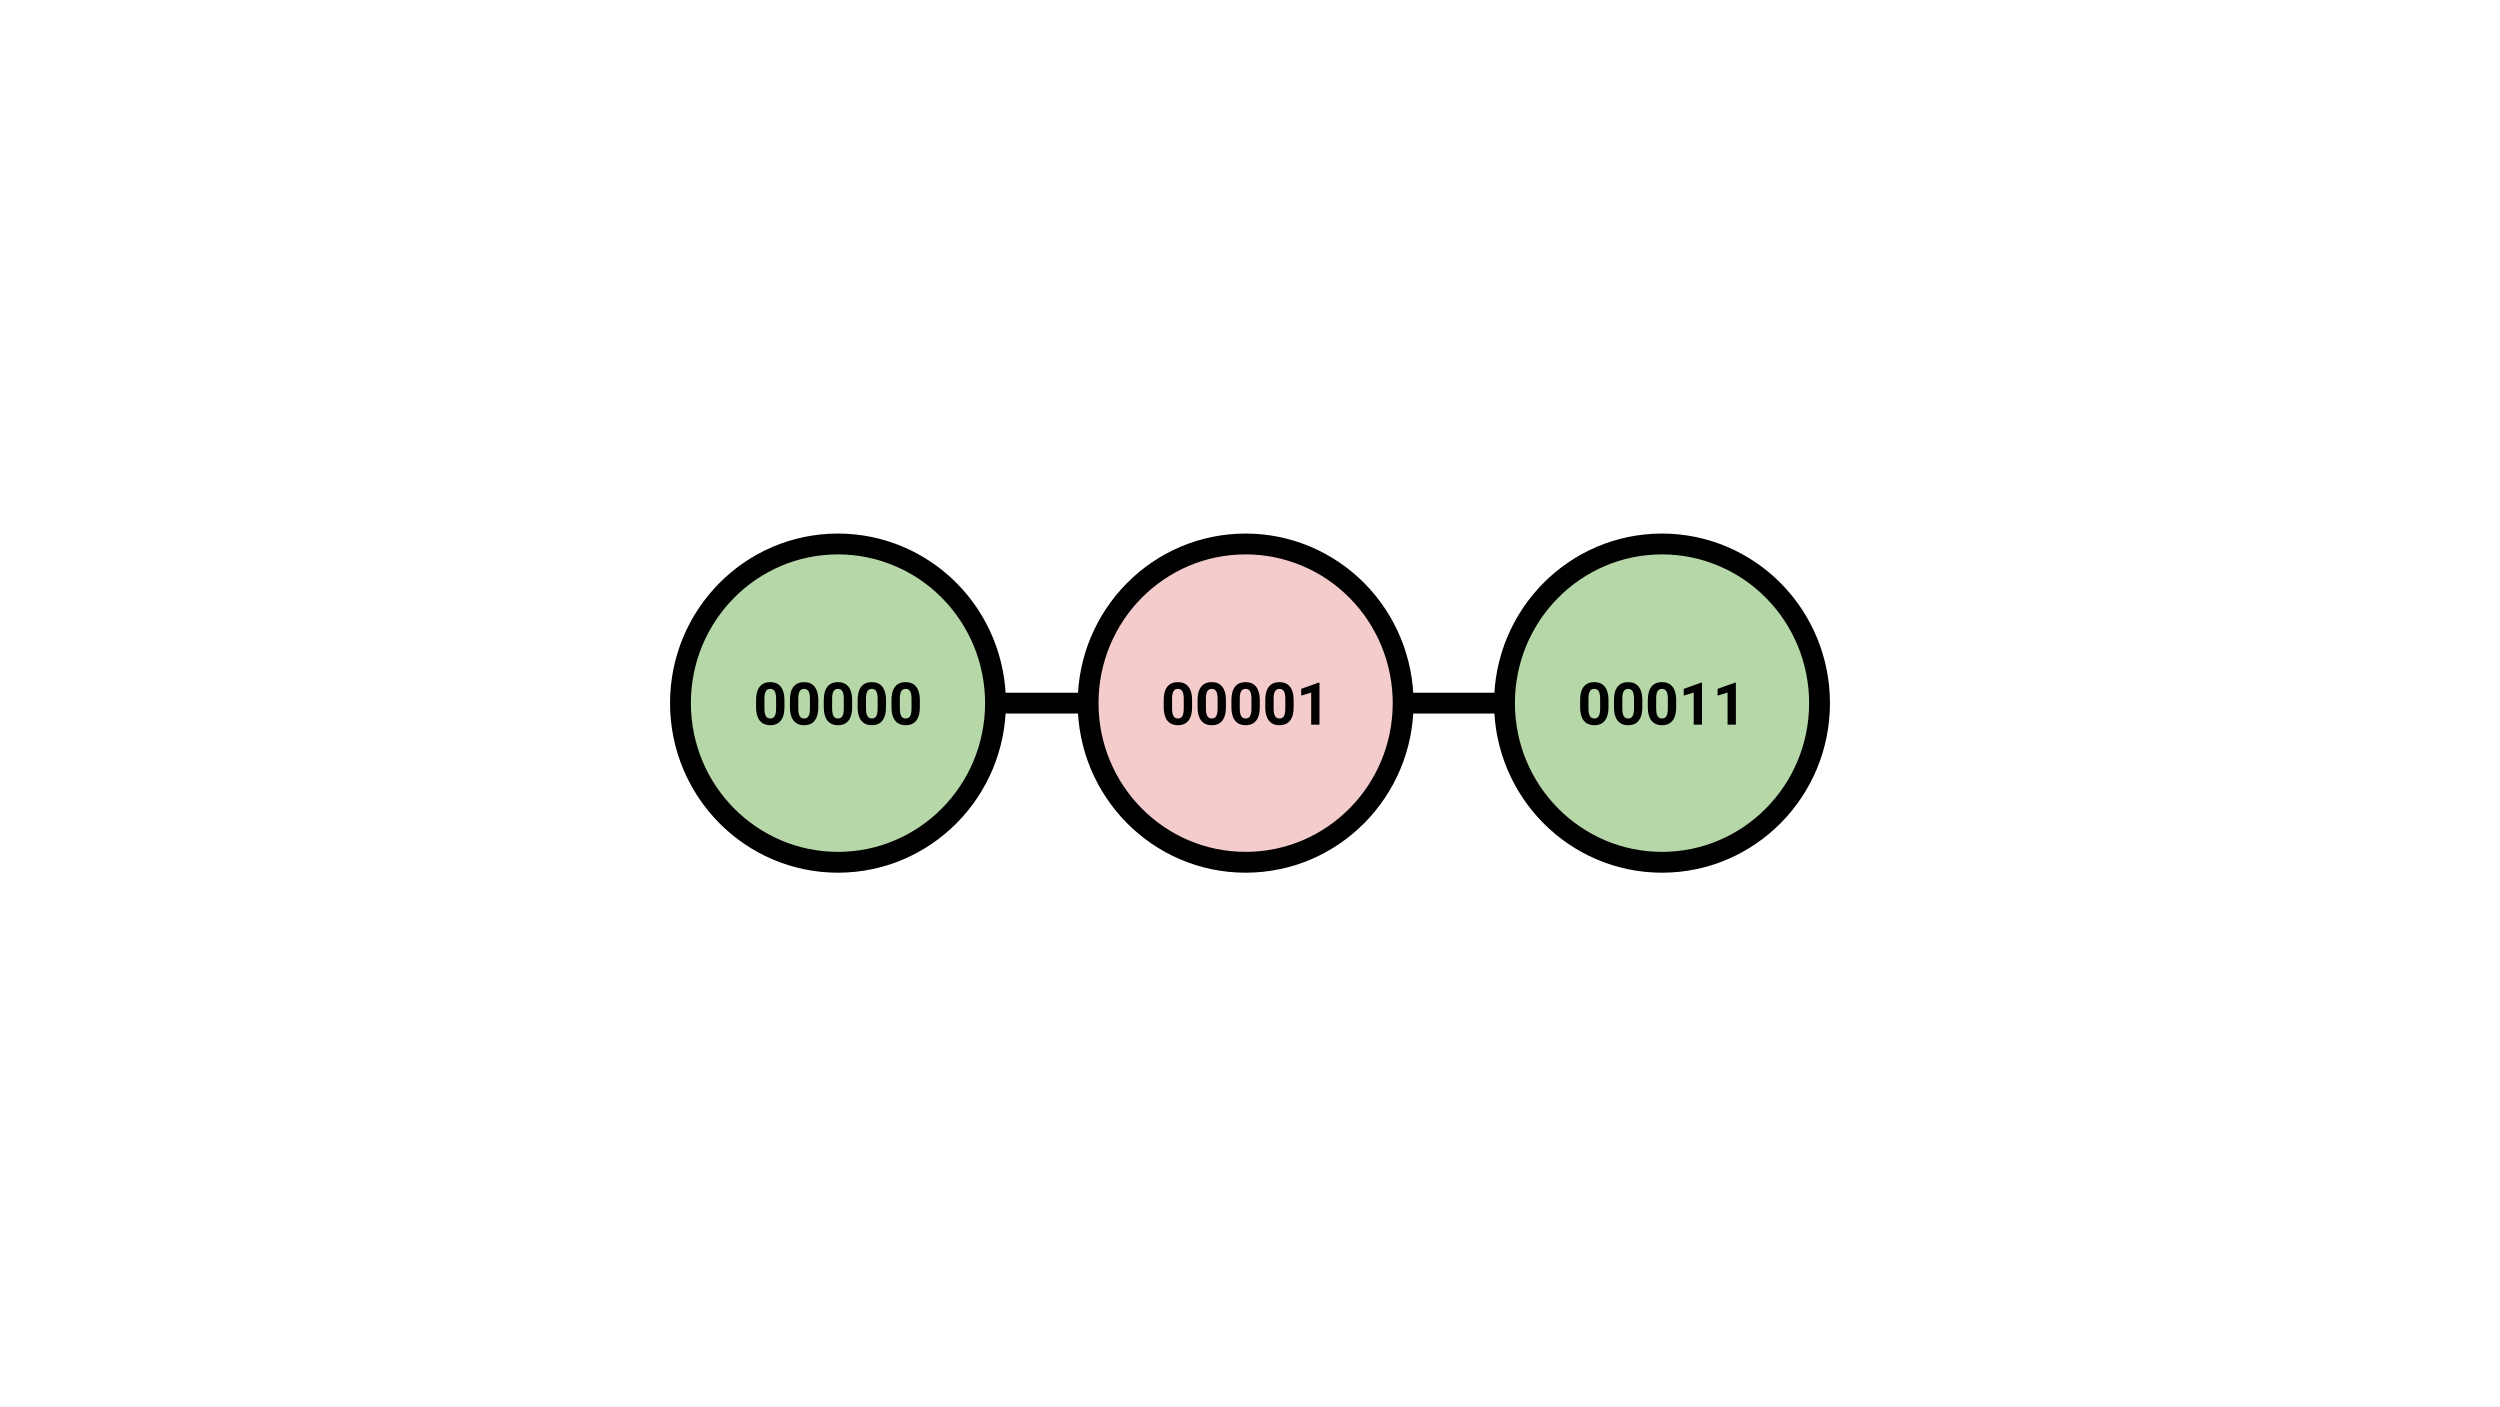
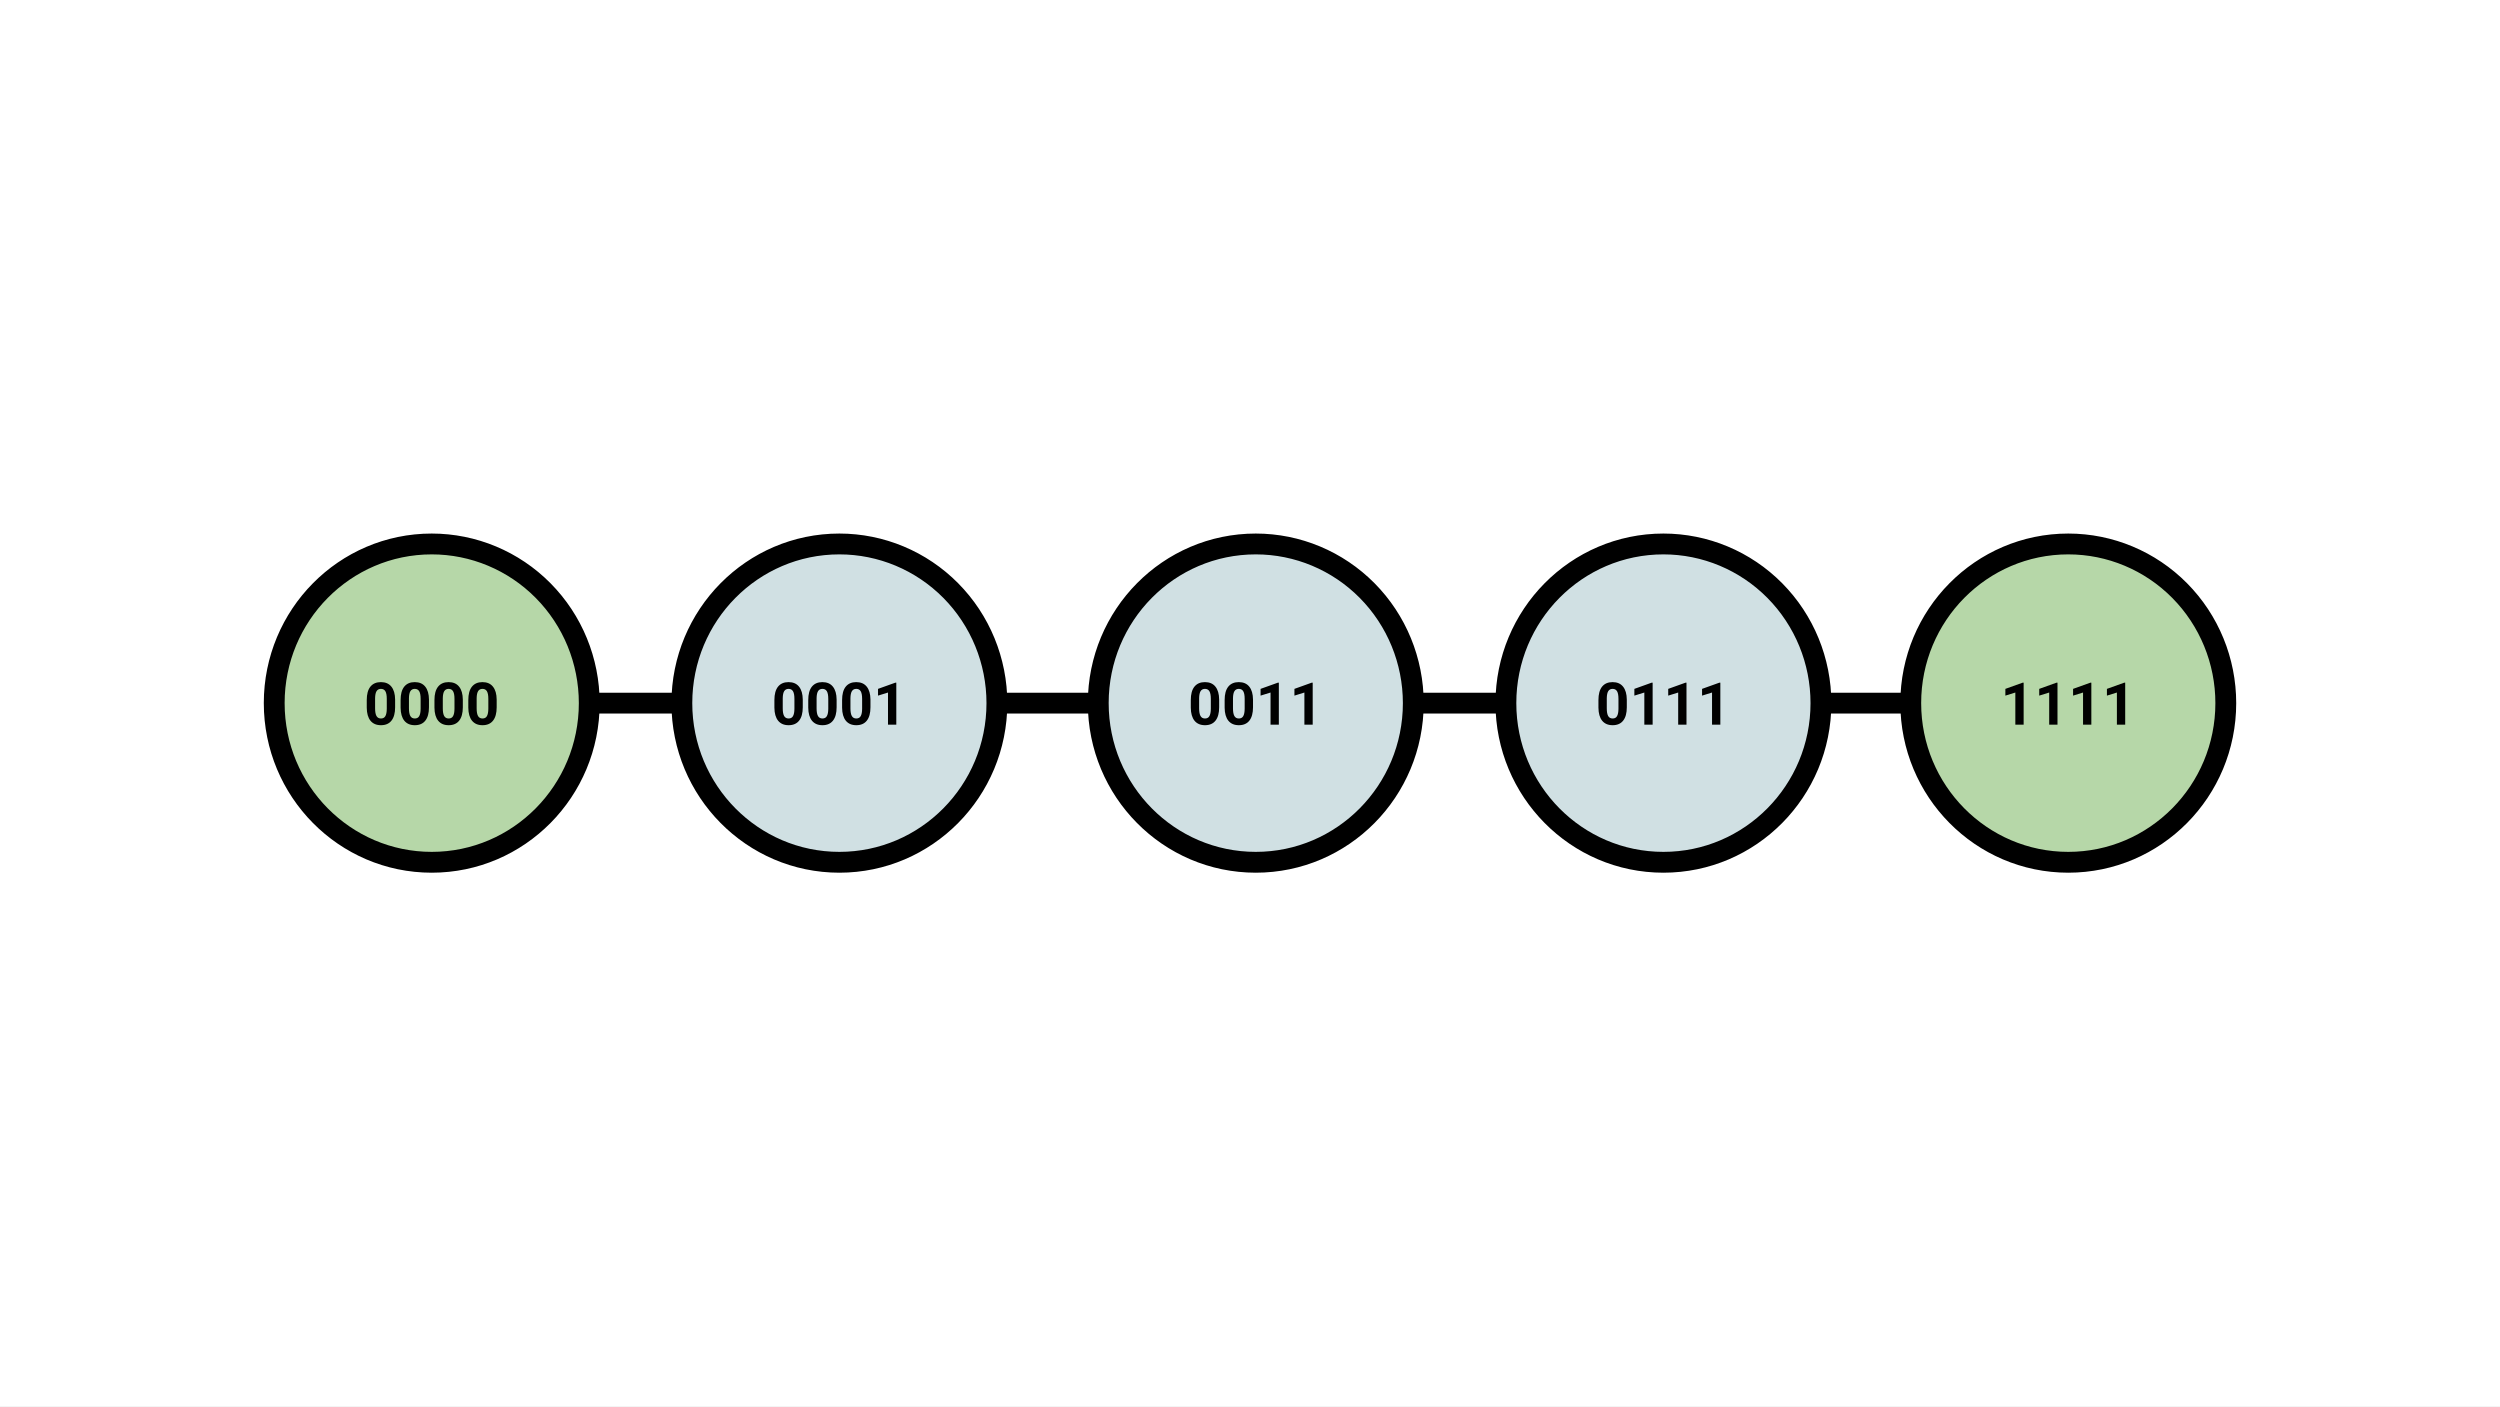
<svg xmlns="http://www.w3.org/2000/svg" version="1.1" viewBox="0.0 0.0 960.0 540.0" fill="none" stroke="none" stroke-linecap="square" stroke-miterlimit="10">
-   <clipPath id="g10ca9ff00e6_0_42.0">
+   <clipPath id="g10ca9ff00e6_0_27.0">
    <path d="m0 0l960.0 0l0 540.0l-960.0 0l0 -540.0z" clip-rule="nonzero" />
  </clipPath>
-   <g clip-path="url(#g10ca9ff00e6_0_42.0)">
+   <g clip-path="url(#g10ca9ff00e6_0_27.0)">
    <path fill="#ffffff" d="m0 0l960.0 0l0 540.0l-960.0 0z" fill-rule="evenodd" />
-     <path fill="#b6d7a8" d="m261.297 270.0l0 0c0 -33.755 27.081 -61.118 60.488 -61.118l0 0c16.042 0 31.428 6.439 42.772 17.901c11.344 11.462 17.717 27.007 17.717 43.217l0 0c0 33.755 -27.082 61.118 -60.488 61.118l0 0c-33.407 0 -60.488 -27.363 -60.488 -61.118z" fill-rule="evenodd" />
-     <path stroke="#000000" stroke-width="8.0" stroke-linejoin="round" stroke-linecap="butt" d="m261.297 270.0l0 0c0 -33.755 27.081 -61.118 60.488 -61.118l0 0c16.042 0 31.428 6.439 42.772 17.901c11.344 11.462 17.717 27.007 17.717 43.217l0 0c0 33.755 -27.082 61.118 -60.488 61.118l0 0c-33.407 0 -60.488 -27.363 -60.488 -61.118z" fill-rule="evenodd" />
-     <path fill="#000000" d="m301.226 271.604q0 3.344 -1.391 5.109q-1.375 1.766 -4.047 1.766q-2.625 0 -4.031 -1.734q-1.391 -1.734 -1.422 -4.984l0 -2.953q0 -3.375 1.391 -5.125q1.406 -1.75 4.031 -1.75q2.641 0 4.031 1.734q1.406 1.734 1.438 4.969l0 2.969zm-3.203 -3.25q0 -2.016 -0.547 -2.922q-0.547 -0.906 -1.703 -0.906q-1.125 0 -1.672 0.875q-0.531 0.859 -0.562 2.703l0 3.922q0 1.969 0.531 2.922q0.547 0.953 1.719 0.953q1.172 0 1.688 -0.906q0.531 -0.922 0.547 -2.812l0 -3.828zm16.202 3.25q0 3.344 -1.391 5.109q-1.375 1.766 -4.047 1.766q-2.625 0 -4.031 -1.734q-1.391 -1.734 -1.422 -4.984l0 -2.953q0 -3.375 1.391 -5.125q1.406 -1.75 4.031 -1.75q2.641 0 4.031 1.734q1.406 1.734 1.438 4.969l0 2.969zm-3.203 -3.25q0 -2.016 -0.547 -2.922q-0.547 -0.906 -1.703 -0.906q-1.125 0 -1.672 0.875q-0.531 0.859 -0.562 2.703l0 3.922q0 1.969 0.531 2.922q0.547 0.953 1.719 0.953q1.172 0 1.688 -0.906q0.531 -0.922 0.547 -2.812l0 -3.828zm16.202 3.25q0 3.344 -1.391 5.109q-1.375 1.766 -4.047 1.766q-2.625 0 -4.031 -1.734q-1.391 -1.734 -1.422 -4.984l0 -2.953q0 -3.375 1.391 -5.125q1.406 -1.75 4.031 -1.75q2.641 0 4.031 1.734q1.406 1.734 1.438 4.969l0 2.969zm-3.203 -3.25q0 -2.016 -0.547 -2.922q-0.547 -0.906 -1.703 -0.906q-1.125 0 -1.672 0.875q-0.531 0.859 -0.562 2.703l0 3.922q0 1.969 0.531 2.922q0.547 0.953 1.719 0.953q1.172 0 1.688 -0.906q0.531 -0.922 0.547 -2.812l0 -3.828zm16.202 3.25q0 3.344 -1.391 5.109q-1.375 1.766 -4.047 1.766q-2.625 0 -4.031 -1.734q-1.391 -1.734 -1.422 -4.984l0 -2.953q0 -3.375 1.391 -5.125q1.406 -1.75 4.031 -1.75q2.641 0 4.031 1.734q1.406 1.734 1.438 4.969l0 2.969zm-3.203 -3.25q0 -2.016 -0.547 -2.922q-0.547 -0.906 -1.703 -0.906q-1.125 0 -1.672 0.875q-0.531 0.859 -0.562 2.703l0 3.922q0 1.969 0.531 2.922q0.547 0.953 1.719 0.953q1.172 0 1.688 -0.906q0.531 -0.922 0.547 -2.812l0 -3.828zm16.202 3.25q0 3.344 -1.391 5.109q-1.375 1.766 -4.047 1.766q-2.625 0 -4.031 -1.734q-1.391 -1.734 -1.422 -4.984l0 -2.953q0 -3.375 1.391 -5.125q1.406 -1.75 4.031 -1.75q2.641 0 4.031 1.734q1.406 1.734 1.438 4.969l0 2.969zm-3.203 -3.25q0 -2.016 -0.547 -2.922q-0.547 -0.906 -1.703 -0.906q-1.125 0 -1.672 0.875q-0.531 0.859 -0.562 2.703l0 3.922q0 1.969 0.531 2.922q0.547 0.953 1.719 0.953q1.172 0 1.688 -0.906q0.531 -0.922 0.547 -2.812l0 -3.828z" fill-rule="nonzero" />
-     <path fill="#b6d7a8" d="m577.728 270.0l0 0c0 -33.755 27.081 -61.118 60.488 -61.118l0 0c16.042 0 31.428 6.439 42.772 17.901c11.344 11.462 17.717 27.007 17.717 43.217l0 0c0 33.755 -27.081 61.118 -60.488 61.118l0 0c-33.407 0 -60.488 -27.363 -60.488 -61.118z" fill-rule="evenodd" />
-     <path stroke="#000000" stroke-width="8.0" stroke-linejoin="round" stroke-linecap="butt" d="m577.728 270.0l0 0c0 -33.755 27.081 -61.118 60.488 -61.118l0 0c16.042 0 31.428 6.439 42.772 17.901c11.344 11.462 17.717 27.007 17.717 43.217l0 0c0 33.755 -27.081 61.118 -60.488 61.118l0 0c-33.407 0 -60.488 -27.363 -60.488 -61.118z" fill-rule="evenodd" />
-     <path fill="#000000" d="m617.657 271.604q0 3.344 -1.391 5.109q-1.375 1.766 -4.047 1.766q-2.625 0 -4.031 -1.734q-1.391 -1.734 -1.422 -4.984l0 -2.953q0 -3.375 1.391 -5.125q1.406 -1.75 4.031 -1.75q2.641 0 4.031 1.734q1.406 1.734 1.438 4.969l0 2.969zm-3.203 -3.25q0 -2.016 -0.547 -2.922q-0.547 -0.906 -1.703 -0.906q-1.125 0 -1.672 0.875q-0.531 0.859 -0.562 2.703l0 3.922q0 1.969 0.531 2.922q0.547 0.953 1.719 0.953q1.172 0 1.688 -0.906q0.531 -0.922 0.547 -2.812l0 -3.828zm16.202 3.25q0 3.344 -1.391 5.109q-1.375 1.766 -4.047 1.766q-2.625 0 -4.031 -1.734q-1.391 -1.734 -1.422 -4.984l0 -2.953q0 -3.375 1.391 -5.125q1.406 -1.75 4.031 -1.75q2.641 0 4.031 1.734q1.406 1.734 1.438 4.969l0 2.969zm-3.203 -3.25q0 -2.016 -0.547 -2.922q-0.547 -0.906 -1.703 -0.906q-1.125 0 -1.672 0.875q-0.531 0.859 -0.562 2.703l0 3.922q0 1.969 0.531 2.922q0.547 0.953 1.719 0.953q1.172 0 1.688 -0.906q0.531 -0.922 0.547 -2.812l0 -3.828zm16.202 3.25q0 3.344 -1.391 5.109q-1.375 1.766 -4.047 1.766q-2.625 0 -4.031 -1.734q-1.391 -1.734 -1.422 -4.984l0 -2.953q0 -3.375 1.391 -5.125q1.406 -1.75 4.031 -1.75q2.641 0 4.031 1.734q1.406 1.734 1.438 4.969l0 2.969zm-3.203 -3.25q0 -2.016 -0.547 -2.922q-0.547 -0.906 -1.703 -0.906q-1.125 0 -1.672 0.875q-0.531 0.859 -0.562 2.703l0 3.922q0 1.969 0.531 2.922q0.547 0.953 1.719 0.953q1.172 0 1.688 -0.906q0.531 -0.922 0.547 -2.812l0 -3.828zm13.124 9.906l-3.188 0l0 -12.328l-3.828 1.188l0 -2.594l6.672 -2.391l0.344 0l0 16.125zm12.999 0l-3.188 0l0 -12.328l-3.828 1.188l0 -2.594l6.672 -2.391l0.344 0l0 16.125z" fill-rule="nonzero" />
-     <path fill="#f4cccc" d="m417.832 270.0l0 0c0 -33.755 27.081 -61.118 60.488 -61.118l0 0c16.042 0 31.428 6.439 42.772 17.901c11.344 11.462 17.717 27.007 17.717 43.217l0 0c0 33.755 -27.081 61.118 -60.488 61.118l0 0c-33.407 0 -60.488 -27.363 -60.488 -61.118z" fill-rule="evenodd" />
-     <path stroke="#000000" stroke-width="8.0" stroke-linejoin="round" stroke-linecap="butt" d="m417.832 270.0l0 0c0 -33.755 27.081 -61.118 60.488 -61.118l0 0c16.042 0 31.428 6.439 42.772 17.901c11.344 11.462 17.717 27.007 17.717 43.217l0 0c0 33.755 -27.081 61.118 -60.488 61.118l0 0c-33.407 0 -60.488 -27.363 -60.488 -61.118z" fill-rule="evenodd" />
-     <path fill="#000000" d="m457.761 271.604q0 3.344 -1.391 5.109q-1.375 1.766 -4.047 1.766q-2.625 0 -4.031 -1.734q-1.391 -1.734 -1.422 -4.984l0 -2.953q0 -3.375 1.391 -5.125q1.406 -1.75 4.031 -1.75q2.641 0 4.031 1.734q1.406 1.734 1.438 4.969l0 2.969zm-3.203 -3.25q0 -2.016 -0.547 -2.922q-0.547 -0.906 -1.703 -0.906q-1.125 0 -1.672 0.875q-0.531 0.859 -0.562 2.703l0 3.922q0 1.969 0.531 2.922q0.547 0.953 1.719 0.953q1.172 0 1.688 -0.906q0.531 -0.922 0.547 -2.812l0 -3.828zm16.202 3.25q0 3.344 -1.391 5.109q-1.375 1.766 -4.047 1.766q-2.625 0 -4.031 -1.734q-1.391 -1.734 -1.422 -4.984l0 -2.953q0 -3.375 1.391 -5.125q1.406 -1.75 4.031 -1.75q2.641 0 4.031 1.734q1.406 1.734 1.438 4.969l0 2.969zm-3.203 -3.25q0 -2.016 -0.547 -2.922q-0.547 -0.906 -1.703 -0.906q-1.125 0 -1.672 0.875q-0.531 0.859 -0.562 2.703l0 3.922q0 1.969 0.531 2.922q0.547 0.953 1.719 0.953q1.172 0 1.688 -0.906q0.531 -0.922 0.547 -2.812l0 -3.828zm16.202 3.25q0 3.344 -1.391 5.109q-1.375 1.766 -4.047 1.766q-2.625 0 -4.031 -1.734q-1.391 -1.734 -1.422 -4.984l0 -2.953q0 -3.375 1.391 -5.125q1.406 -1.75 4.031 -1.75q2.641 0 4.031 1.734q1.406 1.734 1.438 4.969l0 2.969zm-3.203 -3.25q0 -2.016 -0.547 -2.922q-0.547 -0.906 -1.703 -0.906q-1.125 0 -1.672 0.875q-0.531 0.859 -0.562 2.703l0 3.922q0 1.969 0.531 2.922q0.547 0.953 1.719 0.953q1.172 0 1.688 -0.906q0.531 -0.922 0.547 -2.812l0 -3.828zm16.202 3.25q0 3.344 -1.391 5.109q-1.375 1.766 -4.047 1.766q-2.625 0 -4.031 -1.734q-1.391 -1.734 -1.422 -4.984l0 -2.953q0 -3.375 1.391 -5.125q1.406 -1.75 4.031 -1.75q2.641 0 4.031 1.734q1.406 1.734 1.438 4.969l0 2.969zm-3.203 -3.25q0 -2.016 -0.547 -2.922q-0.547 -0.906 -1.703 -0.906q-1.125 0 -1.672 0.875q-0.531 0.859 -0.562 2.703l0 3.922q0 1.969 0.531 2.922q0.547 0.953 1.719 0.953q1.172 0 1.688 -0.906q0.531 -0.922 0.547 -2.812l0 -3.828zm13.124 9.906l-3.188 0l0 -12.328l-3.828 1.188l0 -2.594l6.672 -2.391l0.344 0l0 16.125z" fill-rule="nonzero" />
-     <path fill="#000000" fill-opacity="0.0" d="m382.273 270.0l35.559 0" fill-rule="evenodd" />
-     <path stroke="#000000" stroke-width="8.0" stroke-linejoin="round" stroke-linecap="butt" d="m382.273 270.0l35.559 0" fill-rule="evenodd" />
+     <path fill="#b6d7a8" d="m105.297 270.0l0 0c0 -33.755 27.081 -61.118 60.488 -61.118l0 0c16.042 0 31.428 6.439 42.772 17.901c11.344 11.462 17.717 27.007 17.717 43.217l0 0c0 33.755 -27.081 61.118 -60.488 61.118l0 0c-33.407 0 -60.488 -27.363 -60.488 -61.118z" fill-rule="evenodd" />
+     <path stroke="#000000" stroke-width="8.0" stroke-linejoin="round" stroke-linecap="butt" d="m105.297 270.0l0 0c0 -33.755 27.081 -61.118 60.488 -61.118l0 0c16.042 0 31.428 6.439 42.772 17.901c11.344 11.462 17.717 27.007 17.717 43.217l0 0c0 33.755 -27.081 61.118 -60.488 61.118l0 0c-33.407 0 -60.488 -27.363 -60.488 -61.118z" fill-rule="evenodd" />
+     <path fill="#000000" d="m151.725 271.604q0 3.344 -1.391 5.109q-1.375 1.766 -4.047 1.766q-2.625 0 -4.031 -1.734q-1.391 -1.734 -1.422 -4.984l0 -2.953q0 -3.375 1.391 -5.125q1.406 -1.75 4.031 -1.75q2.641 0 4.031 1.734q1.406 1.734 1.438 4.969l0 2.969zm-3.203 -3.25q0 -2.016 -0.547 -2.922q-0.547 -0.906 -1.703 -0.906q-1.125 0 -1.672 0.875q-0.531 0.859 -0.562 2.703l0 3.922q0 1.969 0.531 2.922q0.547 0.953 1.719 0.953q1.172 0 1.688 -0.906q0.531 -0.922 0.547 -2.812l0 -3.828zm16.202 3.25q0 3.344 -1.391 5.109q-1.375 1.766 -4.047 1.766q-2.625 0 -4.031 -1.734q-1.391 -1.734 -1.422 -4.984l0 -2.953q0 -3.375 1.391 -5.125q1.406 -1.75 4.031 -1.75q2.641 0 4.031 1.734q1.406 1.734 1.438 4.969l0 2.969zm-3.203 -3.25q0 -2.016 -0.547 -2.922q-0.547 -0.906 -1.703 -0.906q-1.125 0 -1.672 0.875q-0.531 0.859 -0.562 2.703l0 3.922q0 1.969 0.531 2.922q0.547 0.953 1.719 0.953q1.172 0 1.688 -0.906q0.531 -0.922 0.547 -2.812l0 -3.828zm16.202 3.25q0 3.344 -1.391 5.109q-1.375 1.766 -4.047 1.766q-2.625 0 -4.031 -1.734q-1.391 -1.734 -1.422 -4.984l0 -2.953q0 -3.375 1.391 -5.125q1.406 -1.75 4.031 -1.75q2.641 0 4.031 1.734q1.406 1.734 1.438 4.969l0 2.969zm-3.203 -3.25q0 -2.016 -0.547 -2.922q-0.547 -0.906 -1.703 -0.906q-1.125 0 -1.672 0.875q-0.531 0.859 -0.562 2.703l0 3.922q0 1.969 0.531 2.922q0.547 0.953 1.719 0.953q1.172 0 1.688 -0.906q0.531 -0.922 0.547 -2.812l0 -3.828zm16.202 3.25q0 3.344 -1.391 5.109q-1.375 1.766 -4.047 1.766q-2.625 0 -4.031 -1.734q-1.391 -1.734 -1.422 -4.984l0 -2.953q0 -3.375 1.391 -5.125q1.406 -1.75 4.031 -1.75q2.641 0 4.031 1.734q1.406 1.734 1.438 4.969l0 2.969zm-3.203 -3.25q0 -2.016 -0.547 -2.922q-0.547 -0.906 -1.703 -0.906q-1.125 0 -1.672 0.875q-0.531 0.859 -0.562 2.703l0 3.922q0 1.969 0.531 2.922q0.547 0.953 1.719 0.953q1.172 0 1.688 -0.906q0.531 -0.922 0.547 -2.812l0 -3.828z" fill-rule="nonzero" />
+     <path fill="#d0e0e3" d="m421.728 270.0l0 0c0 -33.755 27.081 -61.118 60.488 -61.118l0 0c16.042 0 31.428 6.439 42.772 17.901c11.344 11.462 17.717 27.007 17.717 43.217l0 0c0 33.755 -27.081 61.118 -60.488 61.118l0 0c-33.407 0 -60.488 -27.363 -60.488 -61.118z" fill-rule="evenodd" />
+     <path stroke="#000000" stroke-width="8.0" stroke-linejoin="round" stroke-linecap="butt" d="m421.728 270.0l0 0c0 -33.755 27.081 -61.118 60.488 -61.118l0 0c16.042 0 31.428 6.439 42.772 17.901c11.344 11.462 17.717 27.007 17.717 43.217l0 0c0 33.755 -27.081 61.118 -60.488 61.118l0 0c-33.407 0 -60.488 -27.363 -60.488 -61.118z" fill-rule="evenodd" />
+     <path fill="#000000" d="m468.156 271.604q0 3.344 -1.391 5.109q-1.375 1.766 -4.047 1.766q-2.625 0 -4.031 -1.734q-1.391 -1.734 -1.422 -4.984l0 -2.953q0 -3.375 1.391 -5.125q1.406 -1.75 4.031 -1.75q2.641 0 4.031 1.734q1.406 1.734 1.438 4.969l0 2.969zm-3.203 -3.25q0 -2.016 -0.547 -2.922q-0.547 -0.906 -1.703 -0.906q-1.125 0 -1.672 0.875q-0.531 0.859 -0.562 2.703l0 3.922q0 1.969 0.531 2.922q0.547 0.953 1.719 0.953q1.172 0 1.688 -0.906q0.531 -0.922 0.547 -2.812l0 -3.828zm16.202 3.25q0 3.344 -1.391 5.109q-1.375 1.766 -4.047 1.766q-2.625 0 -4.031 -1.734q-1.391 -1.734 -1.422 -4.984l0 -2.953q0 -3.375 1.391 -5.125q1.406 -1.75 4.031 -1.75q2.641 0 4.031 1.734q1.406 1.734 1.438 4.969l0 2.969zm-3.203 -3.25q0 -2.016 -0.547 -2.922q-0.547 -0.906 -1.703 -0.906q-1.125 0 -1.672 0.875q-0.531 0.859 -0.562 2.703l0 3.922q0 1.969 0.531 2.922q0.547 0.953 1.719 0.953q1.172 0 1.688 -0.906q0.531 -0.922 0.547 -2.812l0 -3.828zm13.124 9.906l-3.188 0l0 -12.328l-3.828 1.188l0 -2.594l6.672 -2.391l0.344 0l0 16.125zm12.999 0l-3.188 0l0 -12.328l-3.828 1.188l0 -2.594l6.672 -2.391l0.344 0l0 16.125z" fill-rule="nonzero" />
+     <path fill="#d0e0e3" d="m261.832 270.0l0 0c0 -33.755 27.081 -61.118 60.488 -61.118l0 0c16.042 0 31.428 6.439 42.772 17.901c11.344 11.462 17.717 27.007 17.717 43.217l0 0c0 33.755 -27.081 61.118 -60.488 61.118l0 0c-33.407 0 -60.488 -27.363 -60.488 -61.118z" fill-rule="evenodd" />
+     <path stroke="#000000" stroke-width="8.0" stroke-linejoin="round" stroke-linecap="butt" d="m261.832 270.0l0 0c0 -33.755 27.081 -61.118 60.488 -61.118l0 0c16.042 0 31.428 6.439 42.772 17.901c11.344 11.462 17.717 27.007 17.717 43.217l0 0c0 33.755 -27.081 61.118 -60.488 61.118l0 0c-33.407 0 -60.488 -27.363 -60.488 -61.118z" fill-rule="evenodd" />
+     <path fill="#000000" d="m308.26 271.604q0 3.344 -1.391 5.109q-1.375 1.766 -4.047 1.766q-2.625 0 -4.031 -1.734q-1.391 -1.734 -1.422 -4.984l0 -2.953q0 -3.375 1.391 -5.125q1.406 -1.75 4.031 -1.75q2.641 0 4.031 1.734q1.406 1.734 1.438 4.969l0 2.969zm-3.203 -3.25q0 -2.016 -0.547 -2.922q-0.547 -0.906 -1.703 -0.906q-1.125 0 -1.672 0.875q-0.531 0.859 -0.562 2.703l0 3.922q0 1.969 0.531 2.922q0.547 0.953 1.719 0.953q1.172 0 1.688 -0.906q0.531 -0.922 0.547 -2.812l0 -3.828zm16.202 3.25q0 3.344 -1.391 5.109q-1.375 1.766 -4.047 1.766q-2.625 0 -4.031 -1.734q-1.391 -1.734 -1.422 -4.984l0 -2.953q0 -3.375 1.391 -5.125q1.406 -1.75 4.031 -1.75q2.641 0 4.031 1.734q1.406 1.734 1.438 4.969l0 2.969zm-3.203 -3.25q0 -2.016 -0.547 -2.922q-0.547 -0.906 -1.703 -0.906q-1.125 0 -1.672 0.875q-0.531 0.859 -0.562 2.703l0 3.922q0 1.969 0.531 2.922q0.547 0.953 1.719 0.953q1.172 0 1.688 -0.906q0.531 -0.922 0.547 -2.812l0 -3.828zm16.202 3.25q0 3.344 -1.391 5.109q-1.375 1.766 -4.047 1.766q-2.625 0 -4.031 -1.734q-1.391 -1.734 -1.422 -4.984l0 -2.953q0 -3.375 1.391 -5.125q1.406 -1.75 4.031 -1.75q2.641 0 4.031 1.734q1.406 1.734 1.438 4.969l0 2.969zm-3.203 -3.25q0 -2.016 -0.547 -2.922q-0.547 -0.906 -1.703 -0.906q-1.125 0 -1.672 0.875q-0.531 0.859 -0.562 2.703l0 3.922q0 1.969 0.531 2.922q0.547 0.953 1.719 0.953q1.172 0 1.688 -0.906q0.531 -0.922 0.547 -2.812l0 -3.828zm13.124 9.906l-3.188 0l0 -12.328l-3.828 1.188l0 -2.594l6.672 -2.391l0.344 0l0 16.125z" fill-rule="nonzero" />
+     <path fill="#d0e0e3" d="m578.263 270.0l0 0c0 -33.755 27.081 -61.118 60.488 -61.118l0 0c16.042 0 31.428 6.439 42.772 17.901c11.344 11.462 17.717 27.007 17.717 43.217l0 0c0 33.755 -27.081 61.118 -60.488 61.118l0 0c-33.407 0 -60.488 -27.363 -60.488 -61.118z" fill-rule="evenodd" />
+     <path stroke="#000000" stroke-width="8.0" stroke-linejoin="round" stroke-linecap="butt" d="m578.263 270.0l0 0c0 -33.755 27.081 -61.118 60.488 -61.118l0 0c16.042 0 31.428 6.439 42.772 17.901c11.344 11.462 17.717 27.007 17.717 43.217l0 0c0 33.755 -27.081 61.118 -60.488 61.118l0 0c-33.407 0 -60.488 -27.363 -60.488 -61.118z" fill-rule="evenodd" />
+     <path fill="#000000" d="m624.691 271.604q0 3.344 -1.391 5.109q-1.375 1.766 -4.047 1.766q-2.625 0 -4.031 -1.734q-1.391 -1.734 -1.422 -4.984l0 -2.953q0 -3.375 1.391 -5.125q1.406 -1.75 4.031 -1.75q2.641 0 4.031 1.734q1.406 1.734 1.438 4.969l0 2.969zm-3.203 -3.25q0 -2.016 -0.547 -2.922q-0.547 -0.906 -1.703 -0.906q-1.125 0 -1.672 0.875q-0.531 0.859 -0.562 2.703l0 3.922q0 1.969 0.531 2.922q0.547 0.953 1.719 0.953q1.172 0 1.688 -0.906q0.531 -0.922 0.547 -2.812l0 -3.828zm13.124 9.906l-3.188 0l0 -12.328l-3.828 1.188l0 -2.594l6.672 -2.391l0.344 0l0 16.125zm12.999 0l-3.188 0l0 -12.328l-3.828 1.188l0 -2.594l6.672 -2.391l0.344 0l0 16.125zm12.999 0l-3.188 0l0 -12.328l-3.828 1.188l0 -2.594l6.672 -2.391l0.344 0l0 16.125z" fill-rule="nonzero" />
+     <path fill="#b6d7a8" d="m733.728 270.0l0 0c0 -33.755 27.081 -61.118 60.488 -61.118l0 0c16.042 0 31.428 6.439 42.772 17.901c11.344 11.462 17.717 27.007 17.717 43.217l0 0c0 33.755 -27.081 61.118 -60.488 61.118l0 0c-33.407 0 -60.488 -27.363 -60.488 -61.118z" fill-rule="evenodd" />
+     <path stroke="#000000" stroke-width="8.0" stroke-linejoin="round" stroke-linecap="butt" d="m733.728 270.0l0 0c0 -33.755 27.081 -61.118 60.488 -61.118l0 0c16.042 0 31.428 6.439 42.772 17.901c11.344 11.462 17.717 27.007 17.717 43.217l0 0c0 33.755 -27.081 61.118 -60.488 61.118l0 0c-33.407 0 -60.488 -27.363 -60.488 -61.118z" fill-rule="evenodd" />
+     <path fill="#000000" d="m777.078 278.26l-3.188 0l0 -12.328l-3.828 1.188l0 -2.594l6.672 -2.391l0.344 0l0 16.125zm12.999 0l-3.188 0l0 -12.328l-3.828 1.188l0 -2.594l6.672 -2.391l0.344 0l0 16.125zm12.999 0l-3.188 0l0 -12.328l-3.828 1.188l0 -2.594l6.672 -2.391l0.344 0l0 16.125zm12.999 0l-3.188 0l0 -12.328l-3.828 1.188l0 -2.594l6.672 -2.391l0.344 0l0 16.125z" fill-rule="nonzero" />
+     <path fill="#000000" fill-opacity="0.0" d="m226.273 270.0l35.559 0" fill-rule="evenodd" />
+     <path stroke="#000000" stroke-width="8.0" stroke-linejoin="round" stroke-linecap="butt" d="m226.273 270.0l35.559 0" fill-rule="evenodd" />
+     <path fill="#000000" fill-opacity="0.0" d="m384.488 270.0l35.559 0" fill-rule="evenodd" />
+     <path stroke="#000000" stroke-width="8.0" stroke-linejoin="round" stroke-linecap="butt" d="m384.488 270.0l35.559 0" fill-rule="evenodd" />
    <path fill="#000000" fill-opacity="0.0" d="m540.488 270.0l35.559 0" fill-rule="evenodd" />
    <path stroke="#000000" stroke-width="8.0" stroke-linejoin="round" stroke-linecap="butt" d="m540.488 270.0l35.559 0" fill-rule="evenodd" />
+     <path fill="#000000" fill-opacity="0.0" d="m698.703 270.0l35.559 0" fill-rule="evenodd" />
+     <path stroke="#000000" stroke-width="8.0" stroke-linejoin="round" stroke-linecap="butt" d="m698.703 270.0l35.559 0" fill-rule="evenodd" />
  </g>
</svg>
